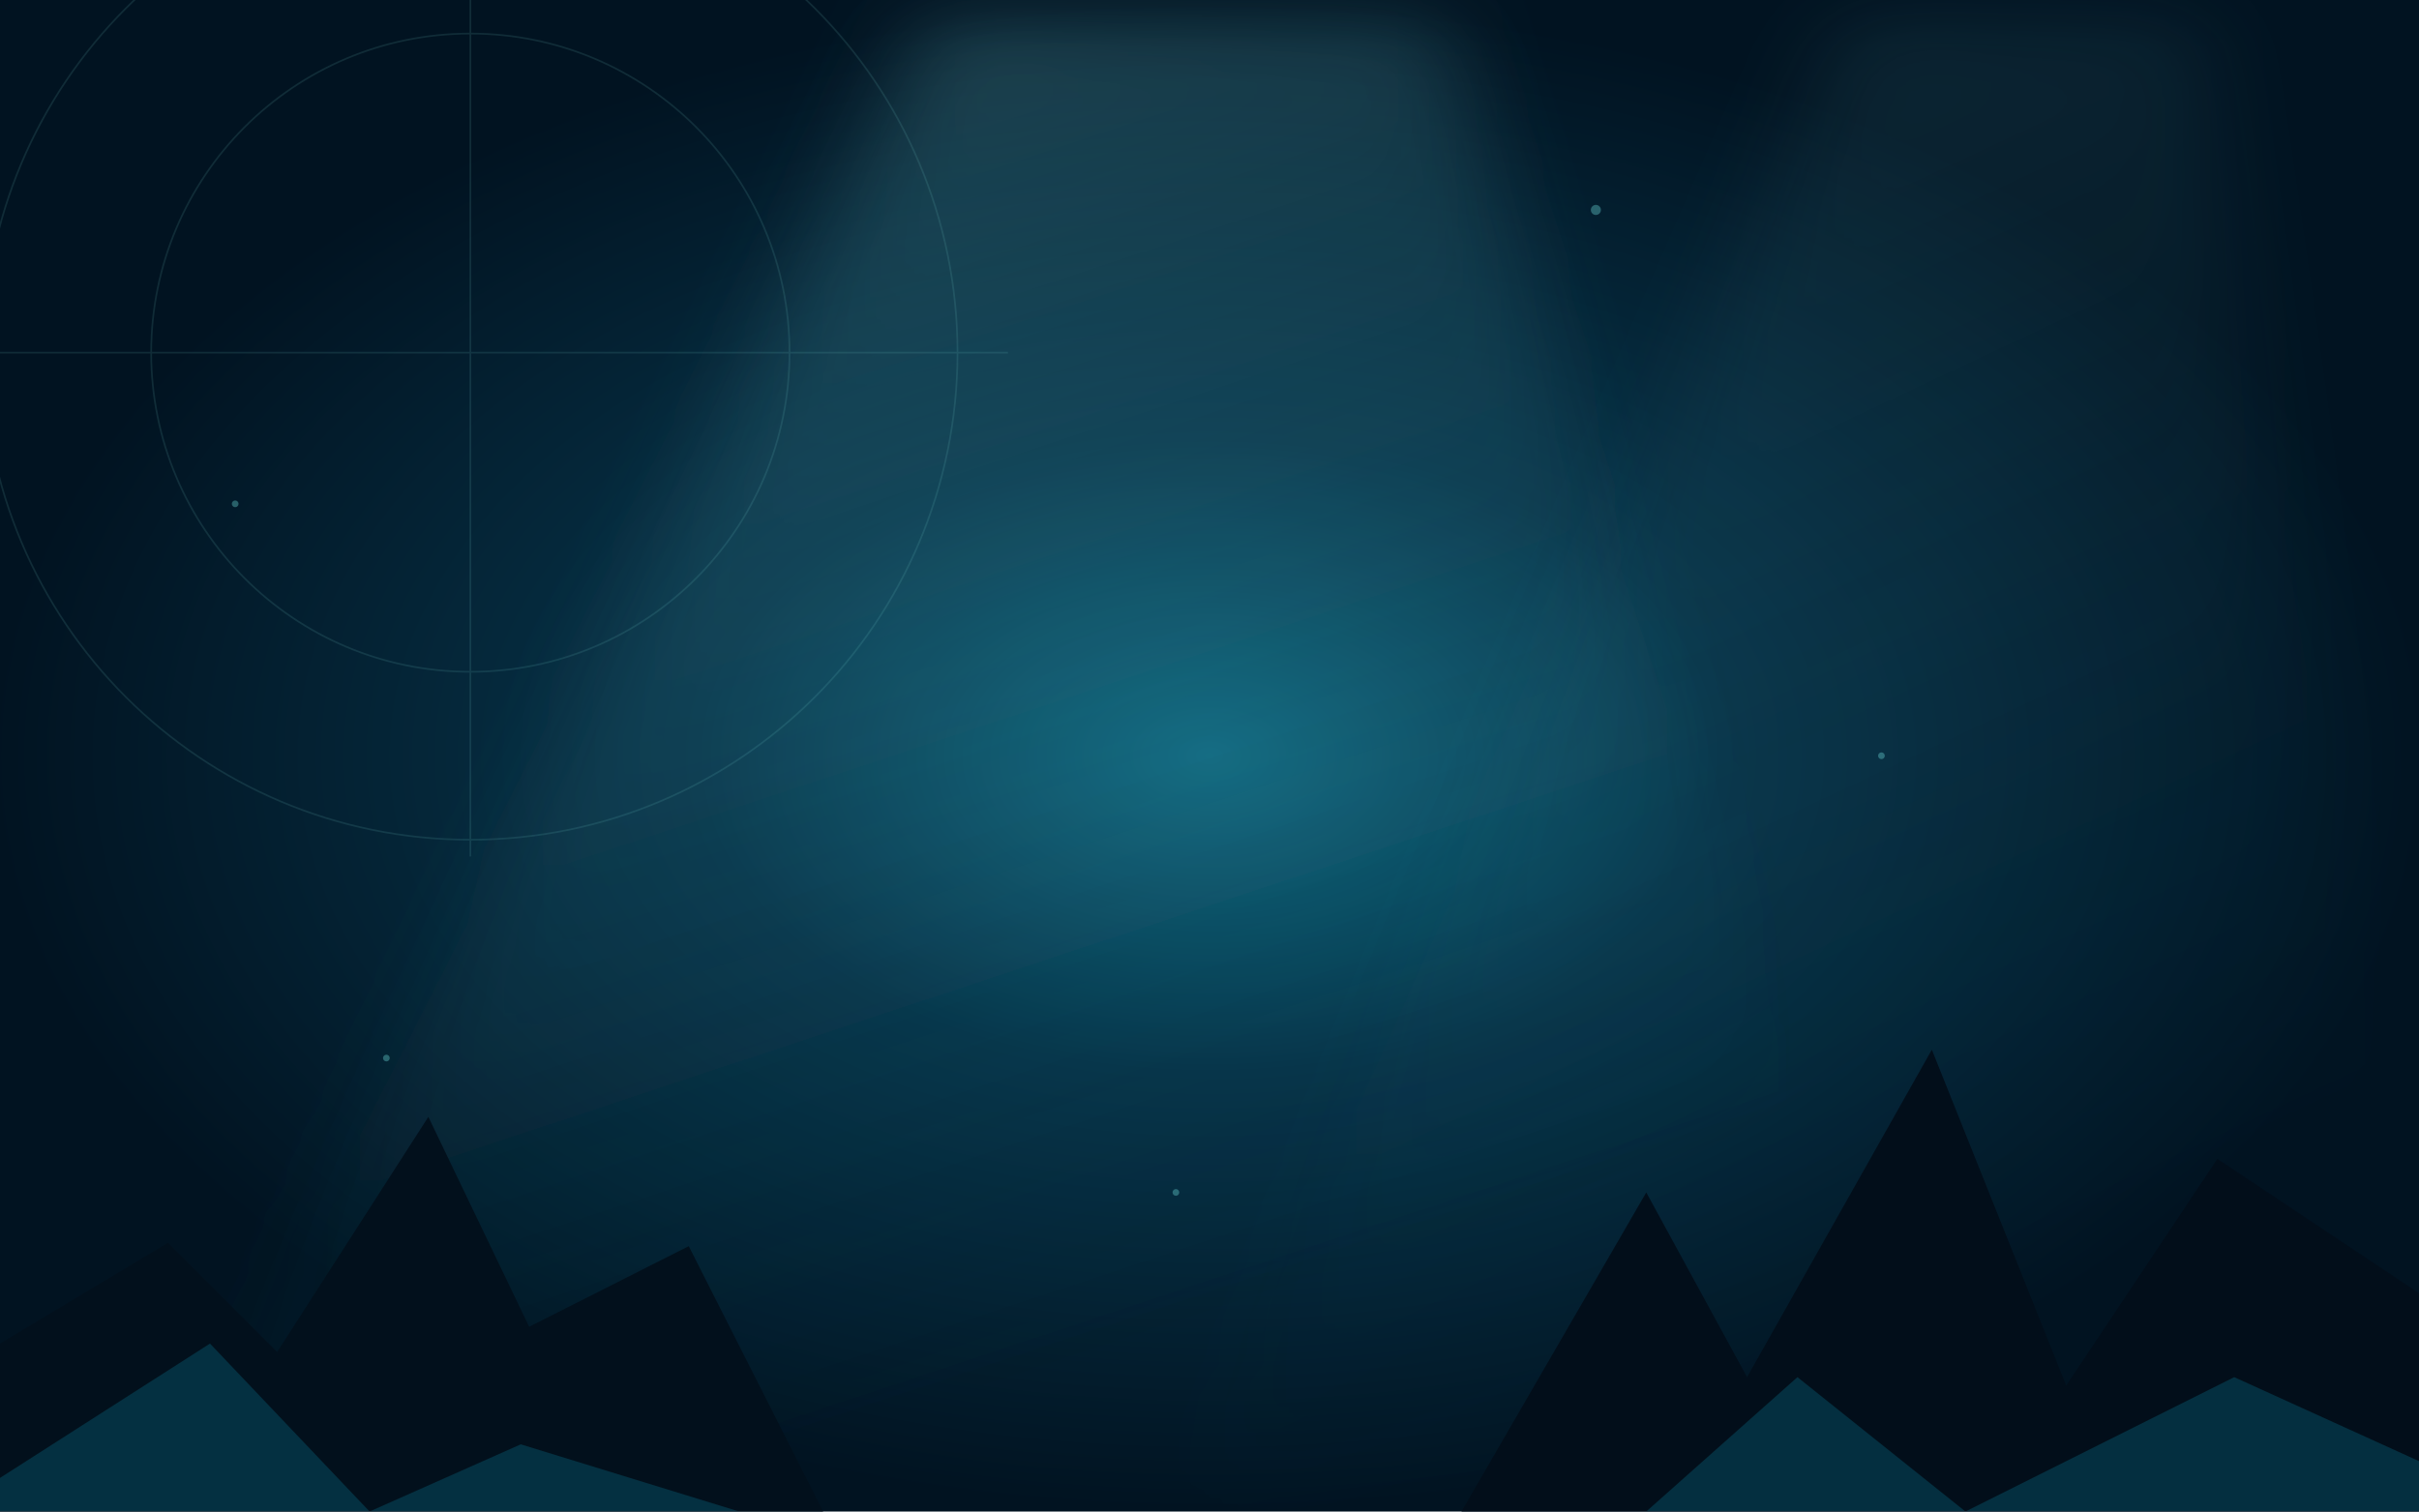
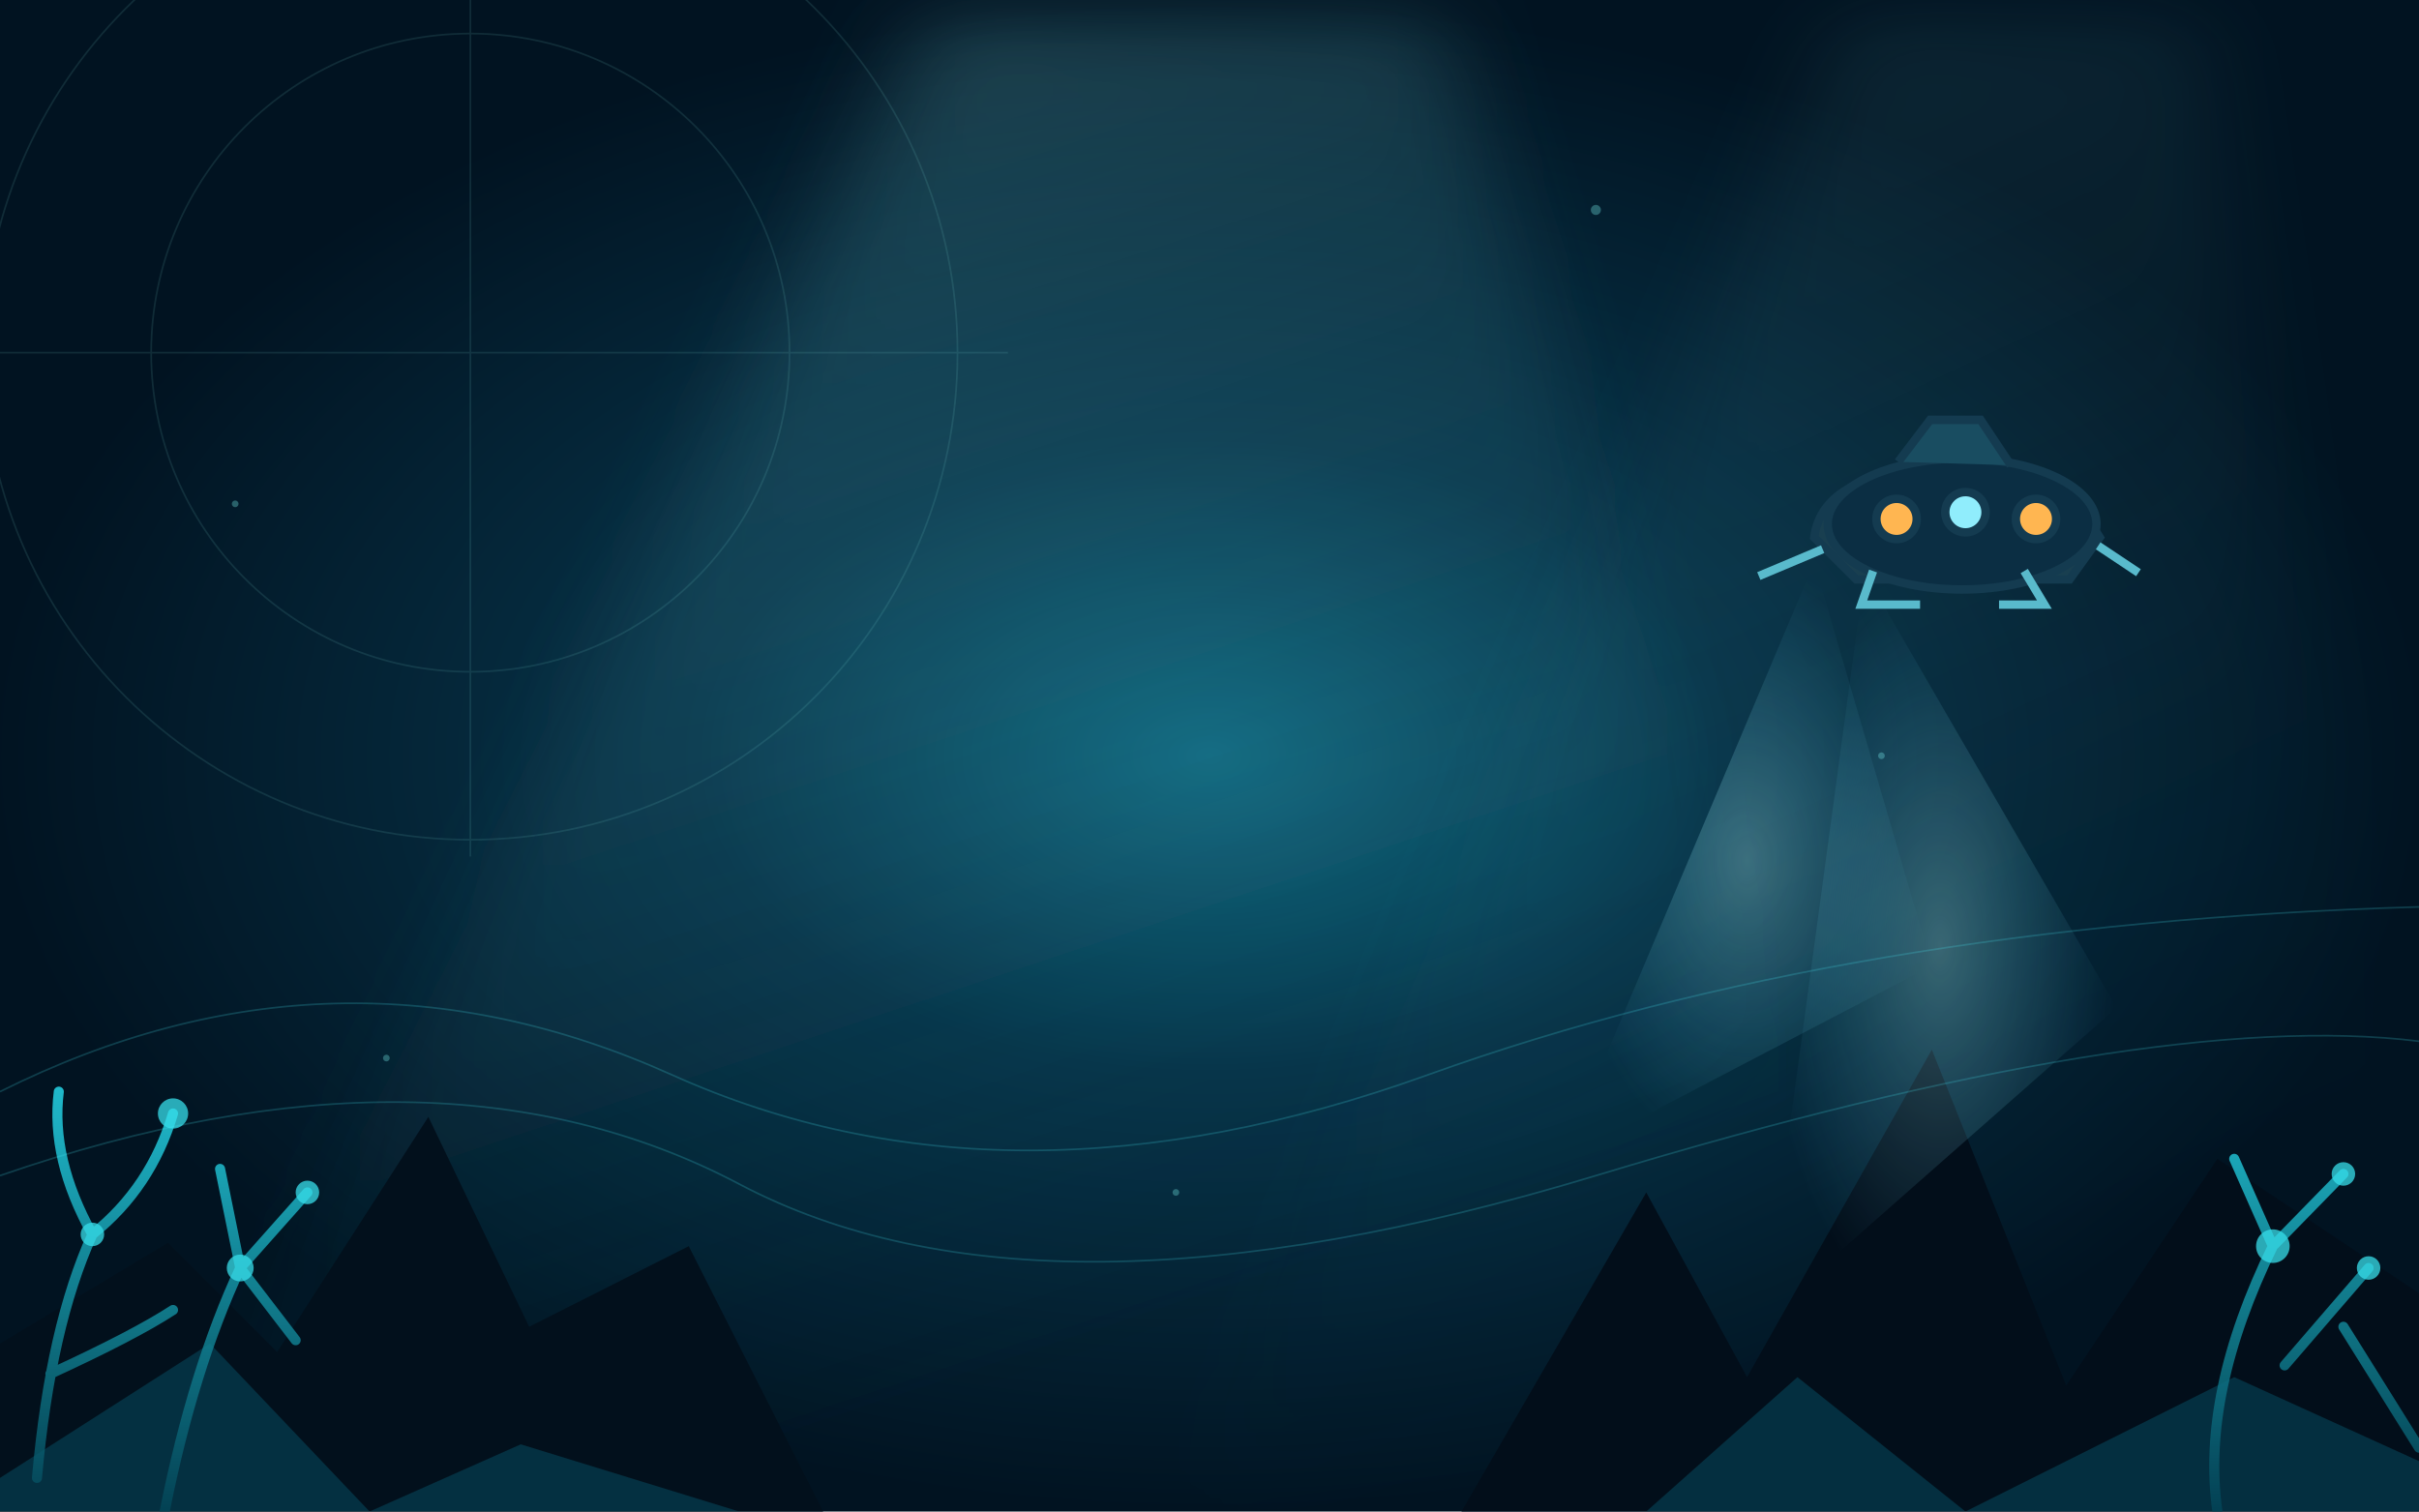
<svg xmlns="http://www.w3.org/2000/svg" viewBox="0 0 1440 900" preserveAspectRatio="xMidYMid slice">
  <defs>
    <radialGradient id="water">
      <stop stop-color="#116980" />
      <stop offset=".42" stop-color="#073247" />
      <stop offset="1" stop-color="#011321" />
    </radialGradient>
    <linearGradient id="beam" x1="0" y1="0" x2=".35" y2="1">
      <stop stop-color="#8ae6ee" stop-opacity=".32" />
      <stop offset="1" stop-color="#0e6071" stop-opacity="0" />
    </linearGradient>
    <filter id="blur">
      <feGaussianBlur stdDeviation="28" />
    </filter>
  </defs>
  <rect width="1440" height="900" fill="url(#water)" />
  <path d="M610-100 820-100 1150 900 100 900Z" fill="url(#beam)" filter="url(#blur)" />
  <path d="M1150-100 1290-100 1440 800 700 900Z" fill="url(#beam)" opacity=".45" filter="url(#blur)" />
  <path d="M0 800 100 740 165 805 255 665 315 790 410 742 490 900H0Z" fill="#02101c" />
  <path d="M870 900 980 710 1040 820 1150 625 1230 825 1320 690 1440 770V900Z" fill="#020e1a" />
  <path d="M0 880 125 800 220 900 310 860 440 900H0M980 900 1070 820 1170 900 1330 820 1440 870V900Z" fill="#065065" opacity=".5" />
  <g fill="none" stroke="#83e7df" opacity=".12">
    <circle cx="280" cy="210" r="190" />
    <circle cx="280" cy="210" r="290" />
    <path d="M280 0v510M0 210h600" />
  </g>
  <g fill="#70e1e0" opacity=".35">
    <circle cx="140" cy="300" r="2" />
    <circle cx="950" cy="125" r="3" />
    <circle cx="1120" cy="450" r="2" />
    <circle cx="700" cy="710" r="2" />
    <circle cx="230" cy="630" r="2" />
  </g>
+   <defs>
+     <radialGradient id="lamp">
+       <stop stop-color="#b8ffff" stop-opacity=".36" />
+       <stop offset="1" stop-color="#57d8ff" stop-opacity="0" />
+     </radialGradient>
+     <linearGradient id="coral" x1="0" y1="1" x2="0" y2="0">
+       <stop stop-color="#034557" />
+       <stop offset="1" stop-color="#26ddef" />
+     </linearGradient>
+   </defs>
+   <g opacity=".8">
+     <path d="M1080 335L930 690 1150 575Z" fill="url(#lamp)" />
+     <path d="M1110 341L1050 785 1260 600Z" fill="url(#lamp)" />
+   </g>
+   <g transform="translate(1080 290)" stroke="#143b50" stroke-width="5">
+     <path d="M0 30Q5-9 78-12Q145-11 170 30L152 55H25Z" fill="#193f50" />
+     <ellipse cx="88" cy="22" rx="80" ry="39" fill="#0b2e43" />
+     <path d="M50-15L69-40H99L117-13" fill="#194d61" />
+     <circle cx="49" cy="19" r="12" fill="#ffb651" />
+     <circle cx="90" cy="15" r="12" fill="#90edfc" />
+     <circle cx="132" cy="19" r="12" fill="#ffb651" />
+     <path d="M5 37L-33 53M169 35L193 51M35 50L28 70H63M125 50L137 70H110" stroke="#59bacc" fill="none" />
+   </g>
+   <g fill="none" stroke="url(#coral)" stroke-width="6" stroke-linecap="round" opacity=".82">
+     <path d="M22 880Q30 790 55 735M55 735Q30 690 35 650M55 735Q90 707 103 663M30 818Q80 795 103 780M98 900Q115 815 143 755M143 755L131 696M143 755L183 710M143 755L176 798M1320 900Q1310 830 1353 742M1353 742L1330 690M1353 742L1395 699M1360 813L1410 755M1440 862L1395 790" />
+   </g>
+   <g fill="#37deea" opacity=".75">
+     <circle cx="55" cy="735" r="7" />
+     <circle cx="103" cy="663" r="9" />
+     <circle cx="143" cy="755" r="8" />
+     <circle cx="183" cy="710" r="7" />
+     <circle cx="1353" cy="742" r="10" />
+     <circle cx="1395" cy="699" r="7" />
+     <circle cx="1410" cy="755" r="7" />
+   </g>
+   <g stroke="#45eaf6" fill="none" opacity=".2">
+     <path d="M0 650Q200 550 400 640T850 640 1440 540" />
+     <path d="M0 700Q260 610 440 705T950 700 1440 620" />
+   </g>
</svg>
